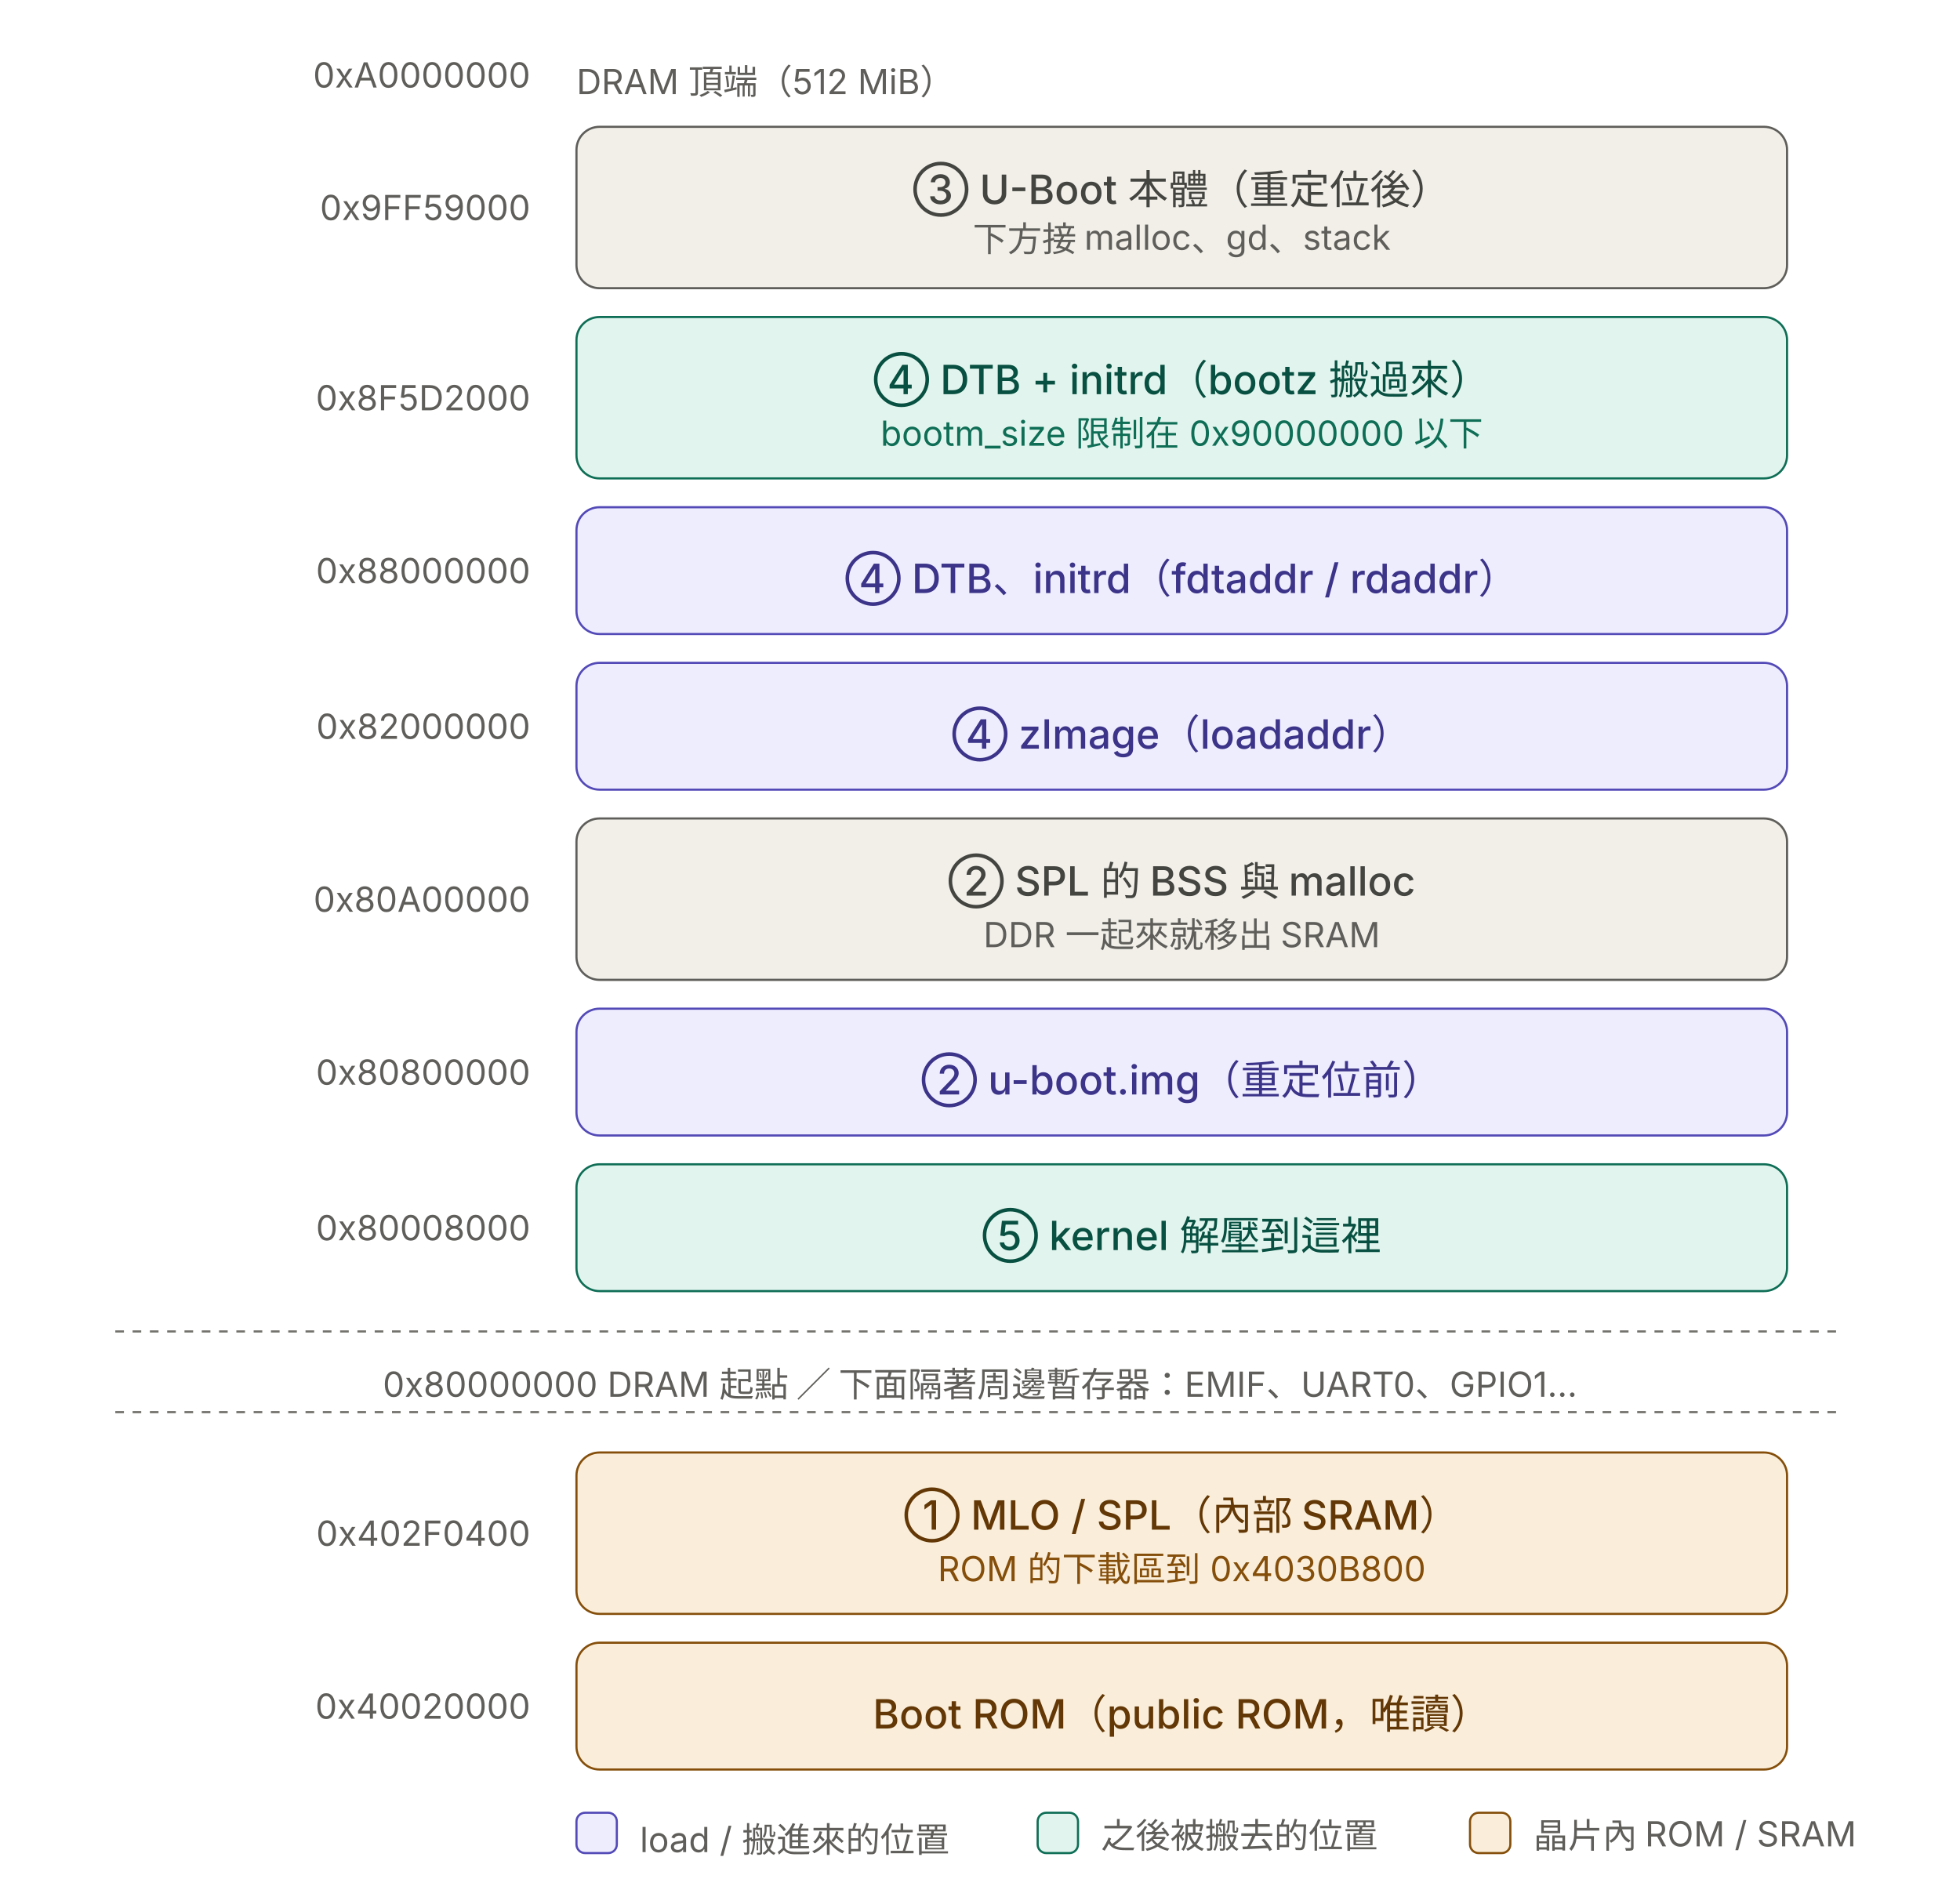
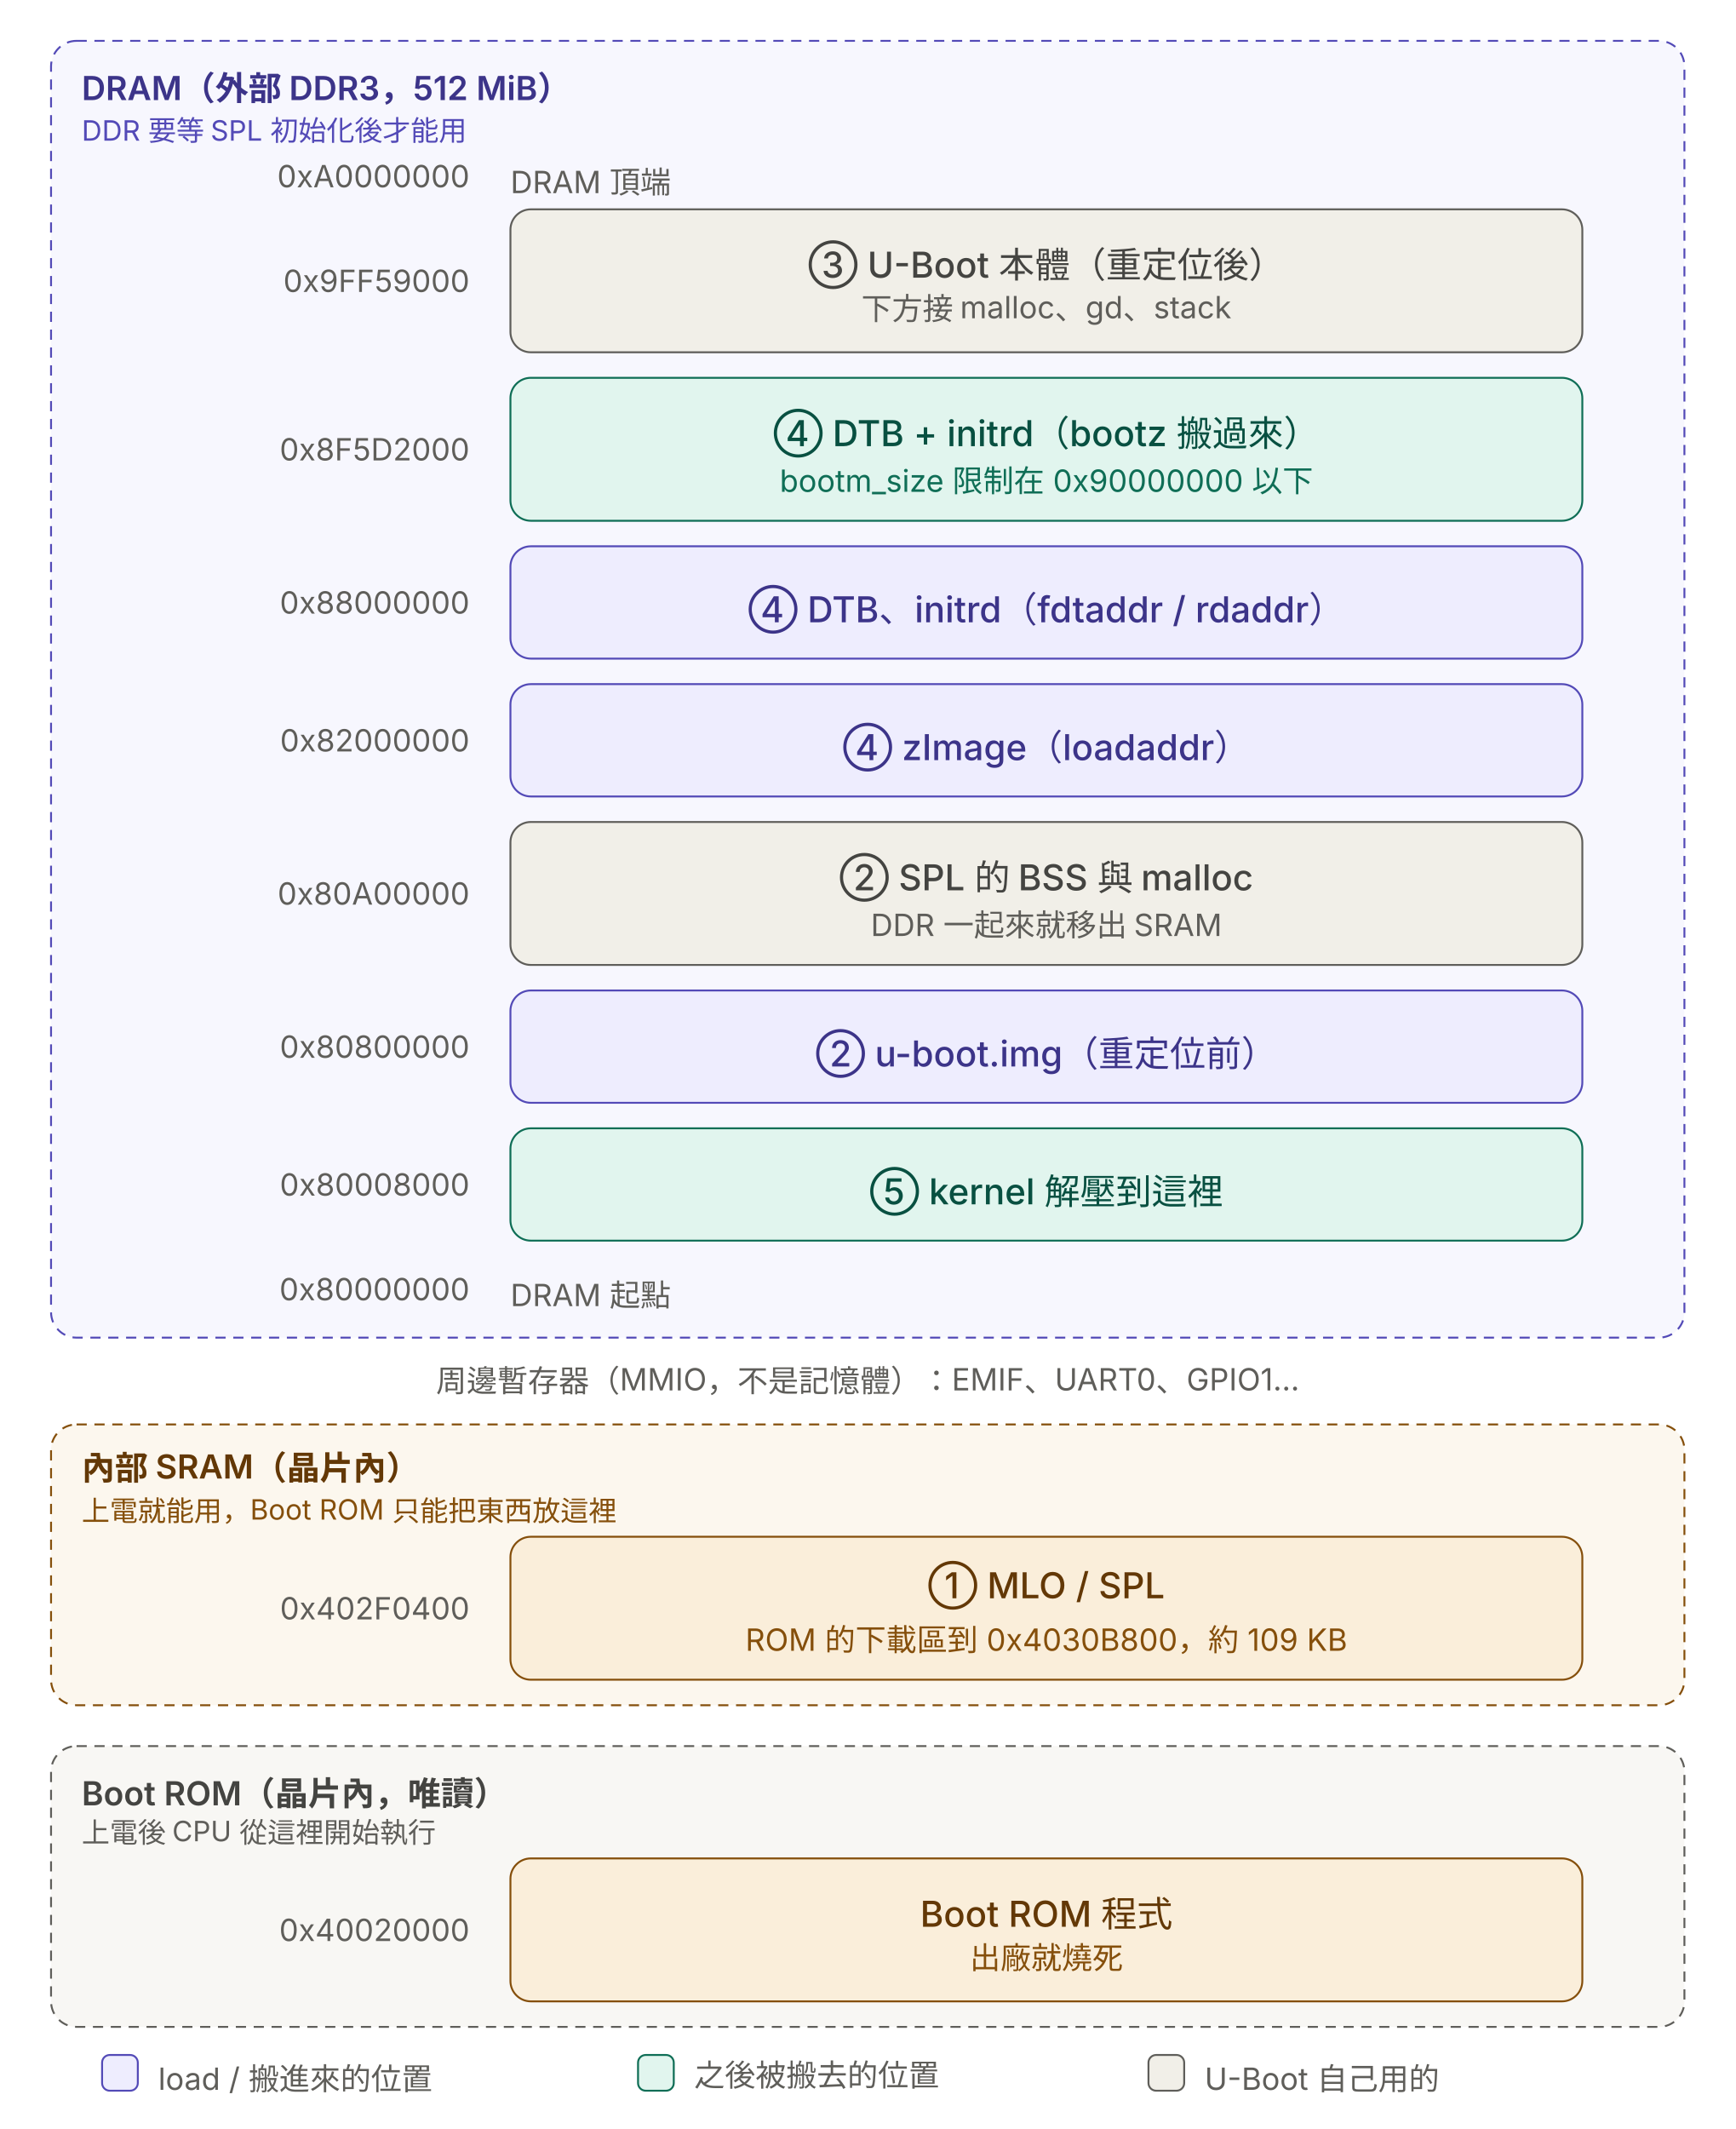
- <svg xmlns="http://www.w3.org/2000/svg" viewBox="0 0 680 658" width="680" height="658" role="img" font-family="system-ui, -apple-system, 'Segoe UI', 'Noto Sans TC', 'PingFang TC', 'Microsoft JhengHei', sans-serif">
+ <svg xmlns="http://www.w3.org/2000/svg" viewBox="0 0 680 834" width="680" height="834" role="img" font-family="system-ui, -apple-system, 'Segoe UI', 'Noto Sans TC', 'PingFang TC', 'Microsoft JhengHei', sans-serif">
  <defs>
    <marker id="arrow" viewBox="0 0 10 10" refX="8" refY="5" markerWidth="6" markerHeight="6" orient="auto-start-reverse">
      <path d="M2 1L8 5L2 9" fill="none" stroke="#73726C" stroke-width="1.5" stroke-linecap="round" stroke-linejoin="round" />
    </marker>
  </defs>
-   <text x="184" y="26" fill="#5F5E5A" font-size="12" font-weight="400" text-anchor="end" dominant-baseline="central">0xA0000000</text>
-   <text x="200" y="26" fill="#5F5E5A" font-size="12" font-weight="400" text-anchor="start" dominant-baseline="central">DRAM 頂端（512 MiB）</text>
-   <rect x="200" y="44" width="420" height="56" rx="8" fill="#F1EFE8" stroke="#5F5E5A" stroke-width="0.75" />
-   <text x="410.0" y="63.0" fill="#444441" font-size="14" font-weight="500" text-anchor="middle" dominant-baseline="central">③ U-Boot 本體（重定位後）</text>
-   <text x="410.0" y="82.0" fill="#5F5E5A" font-size="12" font-weight="400" text-anchor="middle" dominant-baseline="central">下方接 malloc、gd、stack</text>
-   <text x="184" y="72.0" fill="#5F5E5A" font-size="12" font-weight="400" text-anchor="end" dominant-baseline="central">0x9FF59000</text>
-   <rect x="200" y="110" width="420" height="56" rx="8" fill="#E1F5EE" stroke="#0F6E56" stroke-width="0.75" />
-   <text x="410.0" y="129.0" fill="#085041" font-size="14" font-weight="500" text-anchor="middle" dominant-baseline="central">④ DTB + initrd（bootz 搬過來）</text>
-   <text x="410.0" y="148.0" fill="#0F6E56" font-size="12" font-weight="400" text-anchor="middle" dominant-baseline="central">bootm_size 限制在 0x90000000 以下</text>
-   <text x="184" y="138.0" fill="#5F5E5A" font-size="12" font-weight="400" text-anchor="end" dominant-baseline="central">0x8F5D2000</text>
-   <rect x="200" y="176" width="420" height="44" rx="8" fill="#EEEDFE" stroke="#534AB7" stroke-width="0.75" />
-   <text x="410.0" y="198.0" fill="#3C3489" font-size="14" font-weight="500" text-anchor="middle" dominant-baseline="central">④ DTB、initrd（fdtaddr / rdaddr）</text>
-   <text x="184" y="198.0" fill="#5F5E5A" font-size="12" font-weight="400" text-anchor="end" dominant-baseline="central">0x88000000</text>
-   <rect x="200" y="230" width="420" height="44" rx="8" fill="#EEEDFE" stroke="#534AB7" stroke-width="0.75" />
-   <text x="410.0" y="252.0" fill="#3C3489" font-size="14" font-weight="500" text-anchor="middle" dominant-baseline="central">④ zImage（loadaddr）</text>
-   <text x="184" y="252.0" fill="#5F5E5A" font-size="12" font-weight="400" text-anchor="end" dominant-baseline="central">0x82000000</text>
-   <rect x="200" y="284" width="420" height="56" rx="8" fill="#F1EFE8" stroke="#5F5E5A" stroke-width="0.75" />
-   <text x="410.0" y="303.0" fill="#444441" font-size="14" font-weight="500" text-anchor="middle" dominant-baseline="central">② SPL 的 BSS 與 malloc</text>
-   <text x="410.0" y="322.0" fill="#5F5E5A" font-size="12" font-weight="400" text-anchor="middle" dominant-baseline="central">DDR 一起來就移出 SRAM</text>
-   <text x="184" y="312.0" fill="#5F5E5A" font-size="12" font-weight="400" text-anchor="end" dominant-baseline="central">0x80A00000</text>
-   <rect x="200" y="350" width="420" height="44" rx="8" fill="#EEEDFE" stroke="#534AB7" stroke-width="0.75" />
-   <text x="410.0" y="372.0" fill="#3C3489" font-size="14" font-weight="500" text-anchor="middle" dominant-baseline="central">② u-boot.img（重定位前）</text>
-   <text x="184" y="372.0" fill="#5F5E5A" font-size="12" font-weight="400" text-anchor="end" dominant-baseline="central">0x80800000</text>
-   <rect x="200" y="404" width="420" height="44" rx="8" fill="#E1F5EE" stroke="#0F6E56" stroke-width="0.75" />
-   <text x="410.0" y="426.0" fill="#085041" font-size="14" font-weight="500" text-anchor="middle" dominant-baseline="central">⑤ kernel 解壓到這裡</text>
-   <text x="184" y="426.0" fill="#5F5E5A" font-size="12" font-weight="400" text-anchor="end" dominant-baseline="central">0x80008000</text>
-   <line x1="40" y1="462" x2="640" y2="462" stroke="#73726C" stroke-width="0.75" stroke-dasharray="3 3" />
-   <text x="340.0" y="478" fill="#5F5E5A" font-size="12" font-weight="400" text-anchor="middle" dominant-baseline="central">0x80000000 DRAM 起點 ／ 下面隔著周邊暫存器：EMIF、UART0、GPIO1…</text>
-   <line x1="40" y1="490" x2="640" y2="490" stroke="#73726C" stroke-width="0.75" stroke-dasharray="3 3" />
-   <rect x="200" y="504" width="420" height="56" rx="8" fill="#FAEEDA" stroke="#854F0B" stroke-width="0.75" />
-   <text x="410.0" y="523.0" fill="#633806" font-size="14" font-weight="500" text-anchor="middle" dominant-baseline="central">① MLO / SPL（內部 SRAM）</text>
-   <text x="410.0" y="542.0" fill="#854F0B" font-size="12" font-weight="400" text-anchor="middle" dominant-baseline="central">ROM 的下載區到 0x4030B800</text>
-   <text x="184" y="532.0" fill="#5F5E5A" font-size="12" font-weight="400" text-anchor="end" dominant-baseline="central">0x402F0400</text>
-   <rect x="200" y="570" width="420" height="44" rx="8" fill="#FAEEDA" stroke="#854F0B" stroke-width="0.75" />
-   <text x="410.0" y="592.0" fill="#633806" font-size="14" font-weight="500" text-anchor="middle" dominant-baseline="central">Boot ROM（public ROM，唯讀）</text>
-   <text x="184" y="592.0" fill="#5F5E5A" font-size="12" font-weight="400" text-anchor="end" dominant-baseline="central">0x40020000</text>
-   <rect x="200" y="629" width="14" height="14" rx="3" fill="#EEEDFE" stroke="#534AB7" stroke-width="0.75" />
-   <text x="222" y="636" fill="#5F5E5A" font-size="12" font-weight="400" text-anchor="start" dominant-baseline="central">load / 搬進來的位置</text>
-   <rect x="360" y="629" width="14" height="14" rx="3" fill="#E1F5EE" stroke="#0F6E56" stroke-width="0.75" />
-   <text x="382" y="636" fill="#5F5E5A" font-size="12" font-weight="400" text-anchor="start" dominant-baseline="central">之後被搬去的位置</text>
-   <rect x="510" y="629" width="14" height="14" rx="3" fill="#FAEEDA" stroke="#854F0B" stroke-width="0.75" />
-   <text x="532" y="636" fill="#5F5E5A" font-size="12" font-weight="400" text-anchor="start" dominant-baseline="central">晶片內 ROM / SRAM</text>
+   <rect x="20" y="16" width="640" height="508" rx="10" fill="#EEEDFE" fill-opacity="0.45" stroke="#534AB7" stroke-width="0.75" stroke-dasharray="4 3" />
+   <text x="32" y="32" fill="#3C3489" font-size="13" font-weight="600" text-anchor="start" dominant-baseline="central">DRAM（外部 DDR3，512 MiB）</text>
+   <text x="32" y="49" fill="#534AB7" font-size="11" font-weight="400" text-anchor="start" dominant-baseline="central">DDR 要等 SPL 初始化後才能用</text>
+   <rect x="20" y="558" width="640" height="110" rx="10" fill="#FAEEDA" fill-opacity="0.45" stroke="#854F0B" stroke-width="0.75" stroke-dasharray="4 3" />
+   <text x="32" y="574" fill="#633806" font-size="13" font-weight="600" text-anchor="start" dominant-baseline="central">內部 SRAM（晶片內）</text>
+   <text x="32" y="591" fill="#854F0B" font-size="11" font-weight="400" text-anchor="start" dominant-baseline="central">上電就能用，Boot ROM 只能把東西放這裡</text>
+   <rect x="20" y="684" width="640" height="110" rx="10" fill="#F1EFE8" fill-opacity="0.45" stroke="#5F5E5A" stroke-width="0.75" stroke-dasharray="4 3" />
+   <text x="32" y="700" fill="#444441" font-size="13" font-weight="600" text-anchor="start" dominant-baseline="central">Boot ROM（晶片內，唯讀）</text>
+   <text x="32" y="717" fill="#5F5E5A" font-size="11" font-weight="400" text-anchor="start" dominant-baseline="central">上電後 CPU 從這裡開始執行</text>
+   <text x="184" y="69.0" fill="#5F5E5A" font-size="12" font-weight="400" text-anchor="end" dominant-baseline="central">0xA0000000</text>
+   <text x="200" y="69.0" fill="#5F5E5A" font-size="12" font-weight="400" text-anchor="start" dominant-baseline="central">DRAM 頂端</text>
+   <rect x="200" y="82" width="420" height="56" rx="8" fill="#F1EFE8" stroke="#5F5E5A" stroke-width="0.75" />
+   <text x="410.0" y="101.0" fill="#444441" font-size="14" font-weight="500" text-anchor="middle" dominant-baseline="central">③ U-Boot 本體（重定位後）</text>
+   <text x="410.0" y="120.0" fill="#5F5E5A" font-size="12" font-weight="400" text-anchor="middle" dominant-baseline="central">下方接 malloc、gd、stack</text>
+   <text x="184" y="110.0" fill="#5F5E5A" font-size="12" font-weight="400" text-anchor="end" dominant-baseline="central">0x9FF59000</text>
+   <rect x="200" y="148" width="420" height="56" rx="8" fill="#E1F5EE" stroke="#0F6E56" stroke-width="0.75" />
+   <text x="410.0" y="167.0" fill="#085041" font-size="14" font-weight="500" text-anchor="middle" dominant-baseline="central">④ DTB + initrd（bootz 搬過來）</text>
+   <text x="410.0" y="186.0" fill="#0F6E56" font-size="12" font-weight="400" text-anchor="middle" dominant-baseline="central">bootm_size 限制在 0x90000000 以下</text>
+   <text x="184" y="176.0" fill="#5F5E5A" font-size="12" font-weight="400" text-anchor="end" dominant-baseline="central">0x8F5D2000</text>
+   <rect x="200" y="214" width="420" height="44" rx="8" fill="#EEEDFE" stroke="#534AB7" stroke-width="0.75" />
+   <text x="410.0" y="236.0" fill="#3C3489" font-size="14" font-weight="500" text-anchor="middle" dominant-baseline="central">④ DTB、initrd（fdtaddr / rdaddr）</text>
+   <text x="184" y="236.0" fill="#5F5E5A" font-size="12" font-weight="400" text-anchor="end" dominant-baseline="central">0x88000000</text>
+   <rect x="200" y="268" width="420" height="44" rx="8" fill="#EEEDFE" stroke="#534AB7" stroke-width="0.75" />
+   <text x="410.0" y="290.0" fill="#3C3489" font-size="14" font-weight="500" text-anchor="middle" dominant-baseline="central">④ zImage（loadaddr）</text>
+   <text x="184" y="290.0" fill="#5F5E5A" font-size="12" font-weight="400" text-anchor="end" dominant-baseline="central">0x82000000</text>
+   <rect x="200" y="322" width="420" height="56" rx="8" fill="#F1EFE8" stroke="#5F5E5A" stroke-width="0.75" />
+   <text x="410.0" y="341.0" fill="#444441" font-size="14" font-weight="500" text-anchor="middle" dominant-baseline="central">② SPL 的 BSS 與 malloc</text>
+   <text x="410.0" y="360.0" fill="#5F5E5A" font-size="12" font-weight="400" text-anchor="middle" dominant-baseline="central">DDR 一起來就移出 SRAM</text>
+   <text x="184" y="350.0" fill="#5F5E5A" font-size="12" font-weight="400" text-anchor="end" dominant-baseline="central">0x80A00000</text>
+   <rect x="200" y="388" width="420" height="44" rx="8" fill="#EEEDFE" stroke="#534AB7" stroke-width="0.75" />
+   <text x="410.0" y="410.0" fill="#3C3489" font-size="14" font-weight="500" text-anchor="middle" dominant-baseline="central">② u-boot.img（重定位前）</text>
+   <text x="184" y="410.0" fill="#5F5E5A" font-size="12" font-weight="400" text-anchor="end" dominant-baseline="central">0x80800000</text>
+   <rect x="200" y="442" width="420" height="44" rx="8" fill="#E1F5EE" stroke="#0F6E56" stroke-width="0.75" />
+   <text x="410.0" y="464.0" fill="#085041" font-size="14" font-weight="500" text-anchor="middle" dominant-baseline="central">⑤ kernel 解壓到這裡</text>
+   <text x="184" y="464.0" fill="#5F5E5A" font-size="12" font-weight="400" text-anchor="end" dominant-baseline="central">0x80008000</text>
+   <text x="184" y="505.0" fill="#5F5E5A" font-size="12" font-weight="400" text-anchor="end" dominant-baseline="central">0x80000000</text>
+   <text x="200" y="505.0" fill="#5F5E5A" font-size="12" font-weight="400" text-anchor="start" dominant-baseline="central">DRAM 起點</text>
+   <text x="340.0" y="540.0" fill="#5F5E5A" font-size="12" font-weight="400" text-anchor="middle" dominant-baseline="central">周邊暫存器（MMIO，不是記憶體）：EMIF、UART0、GPIO1…</text>
+   <rect x="200" y="602" width="420" height="56" rx="8" fill="#FAEEDA" stroke="#854F0B" stroke-width="0.75" />
+   <text x="410.0" y="621.0" fill="#633806" font-size="14" font-weight="500" text-anchor="middle" dominant-baseline="central">① MLO / SPL</text>
+   <text x="410.0" y="640.0" fill="#854F0B" font-size="12" font-weight="400" text-anchor="middle" dominant-baseline="central">ROM 的下載區到 0x4030B800，約 109 KB</text>
+   <text x="184" y="630.0" fill="#5F5E5A" font-size="12" font-weight="400" text-anchor="end" dominant-baseline="central">0x402F0400</text>
+   <rect x="200" y="728" width="420" height="56" rx="8" fill="#FAEEDA" stroke="#854F0B" stroke-width="0.75" />
+   <text x="410.0" y="747.0" fill="#633806" font-size="14" font-weight="500" text-anchor="middle" dominant-baseline="central">Boot ROM 程式</text>
+   <text x="410.0" y="766.0" fill="#854F0B" font-size="12" font-weight="400" text-anchor="middle" dominant-baseline="central">出廠就燒死</text>
+   <text x="184" y="756.0" fill="#5F5E5A" font-size="12" font-weight="400" text-anchor="end" dominant-baseline="central">0x40020000</text>
+   <rect x="40" y="805" width="14" height="14" rx="3" fill="#EEEDFE" stroke="#534AB7" stroke-width="0.75" />
+   <text x="62" y="812" fill="#5F5E5A" font-size="12" font-weight="400" text-anchor="start" dominant-baseline="central">load / 搬進來的位置</text>
+   <rect x="250" y="805" width="14" height="14" rx="3" fill="#E1F5EE" stroke="#0F6E56" stroke-width="0.75" />
+   <text x="272" y="812" fill="#5F5E5A" font-size="12" font-weight="400" text-anchor="start" dominant-baseline="central">之後被搬去的位置</text>
+   <rect x="450" y="805" width="14" height="14" rx="3" fill="#F1EFE8" stroke="#5F5E5A" stroke-width="0.75" />
+   <text x="472" y="812" fill="#5F5E5A" font-size="12" font-weight="400" text-anchor="start" dominant-baseline="central">U-Boot 自己用的</text>
</svg>
